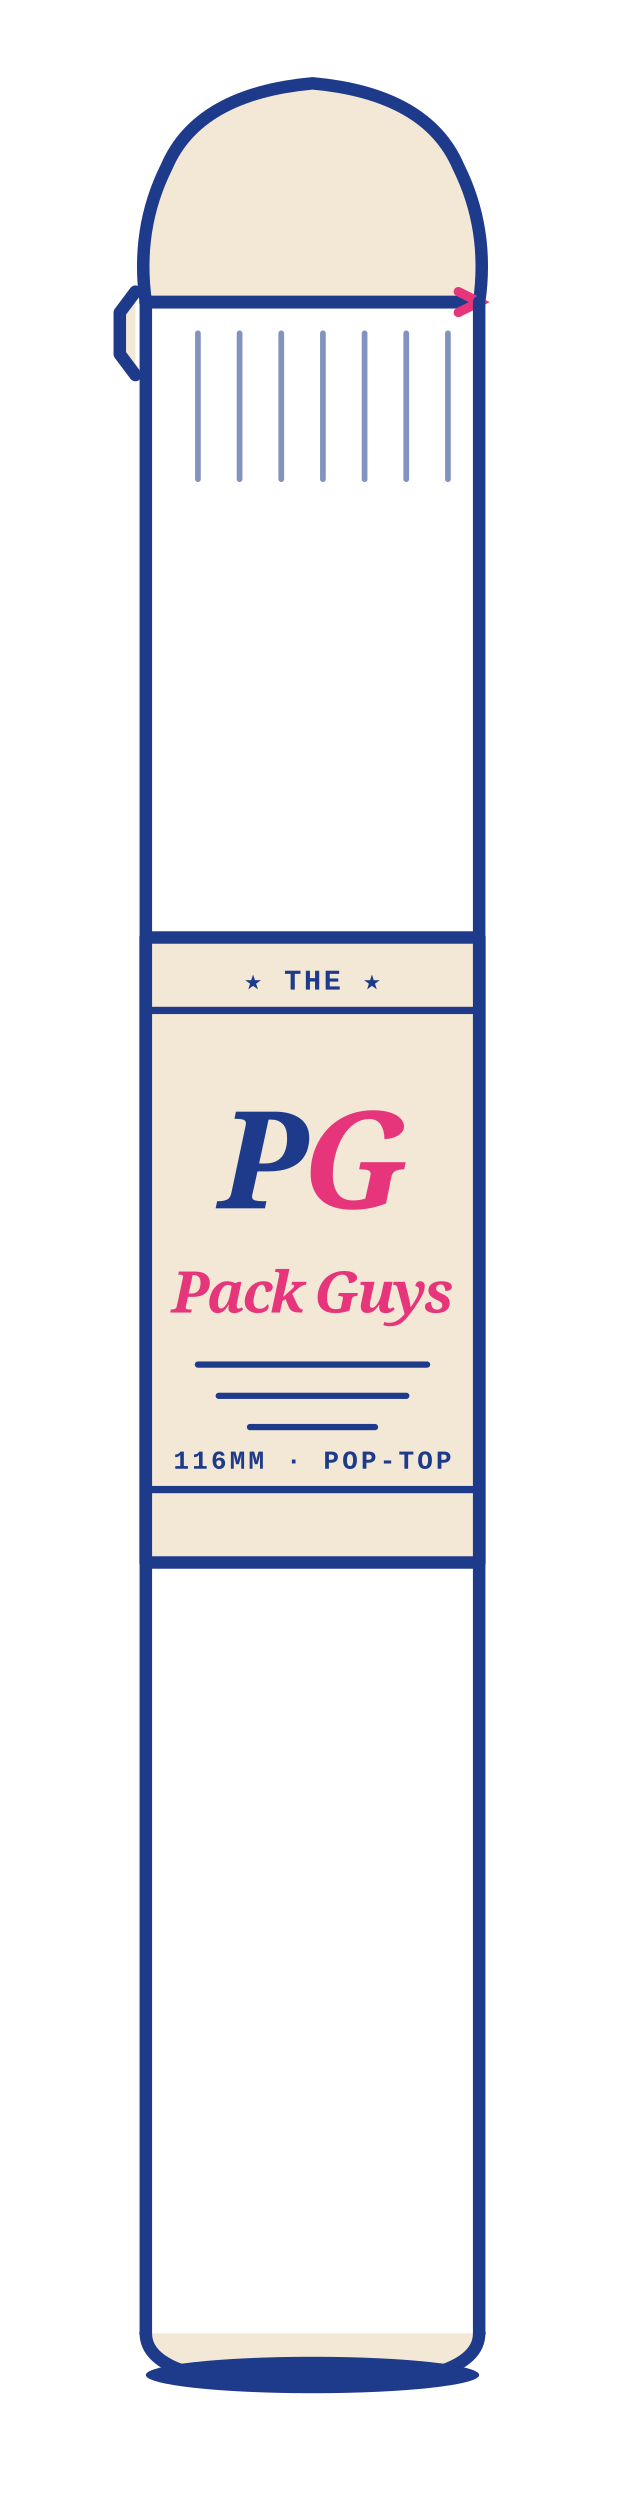
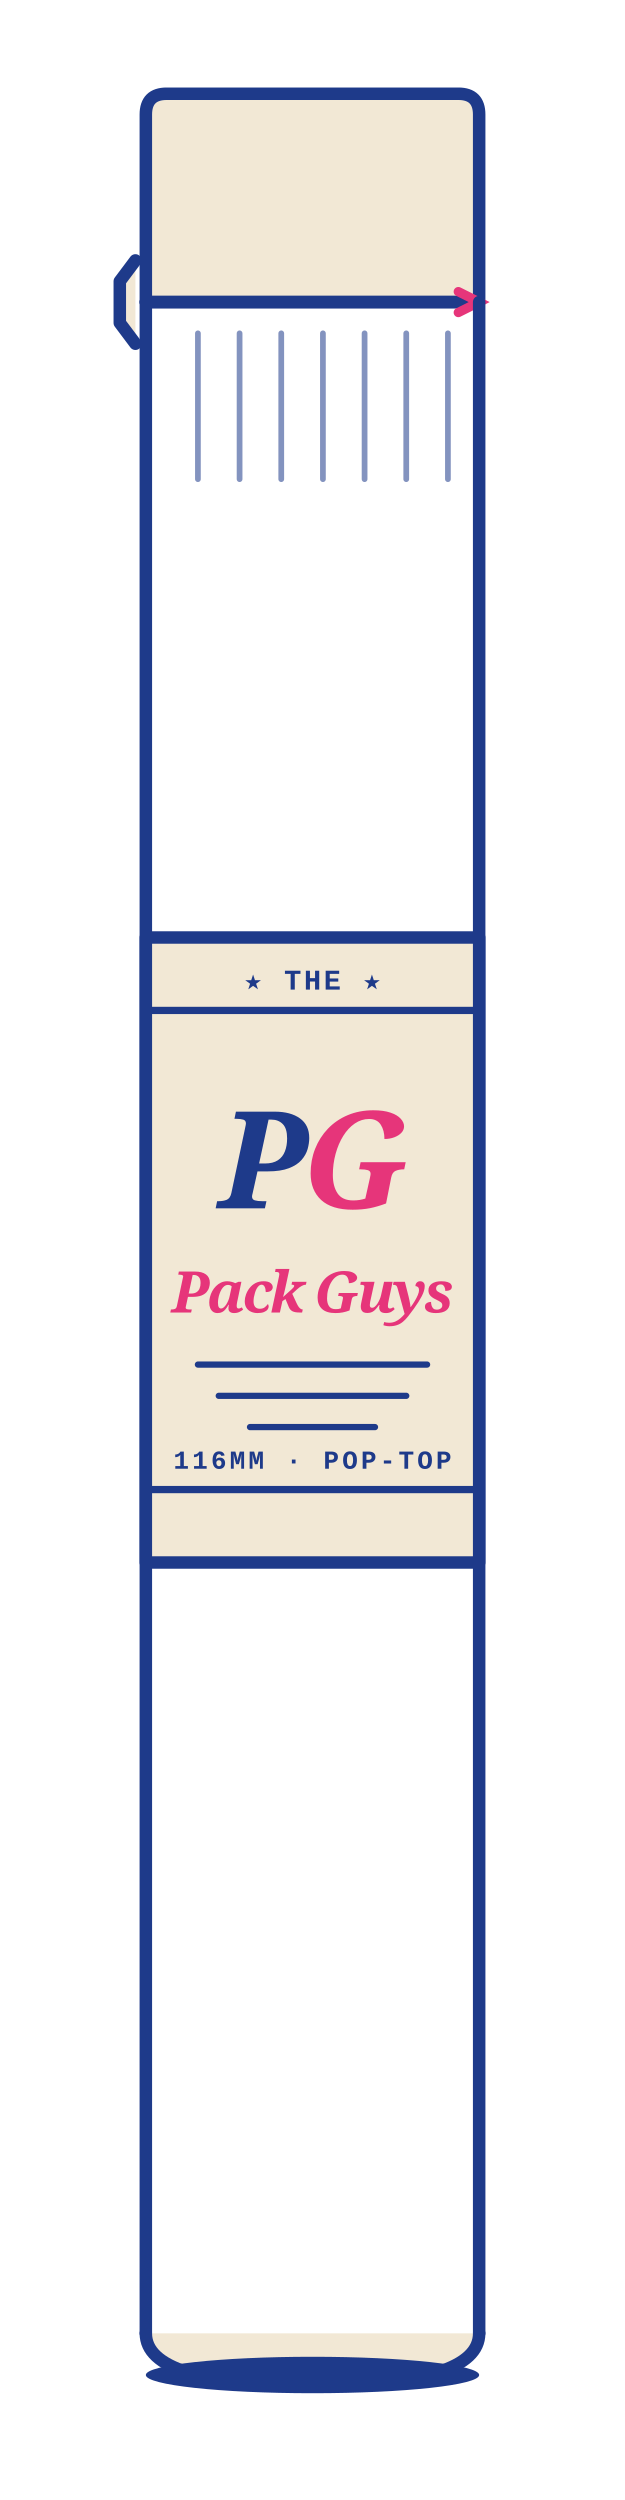
<svg xmlns="http://www.w3.org/2000/svg" viewBox="0 0 120 480" role="img" aria-label="116mm hinged pop-top preroll tube outline">
  <defs>
    <style>
      .t-line { fill: none; stroke: #1E3A8A; stroke-width: 2.4; stroke-linecap: round; stroke-linejoin: round; }
      .t-fine { fill: none; stroke: #1E3A8A; stroke-width: 1.4; stroke-linecap: round; }
      .t-rib { fill: none; stroke: #1E3A8A; stroke-width: 1.1; stroke-linecap: round; }
      .t-paper { fill: #F2E8D5; }
      .t-cobalt { fill: #1E3A8A; }
    </style>
  </defs>
-   <path d="M 28 58 Q 26 44 32 32 Q 38 18 60 16 Q 82 18 88 32 Q 94 44 92 58 Z" class="t-paper t-line" />
-   <path d="M 26 56 L 23 60 L 23 68 L 26 72" class="t-line t-paper" />
+   <path d="M 28 58 L 28 22 Q 28 18 32 18 L 88 18 Q 92 18 92 22 L 92 58 Z" class="t-paper t-line" />
+   <path d="M 26 50 L 23 54 L 23 62 L 26 66" class="t-line t-paper" />
  <line x1="28" y1="58" x2="92" y2="58" stroke="#1E3A8A" stroke-width="2.4" stroke-linecap="round" />
  <path d="M 88 56 L 92 58 L 88 60" stroke="#E6357A" stroke-width="1.8" fill="none" stroke-linecap="round" />
  <g class="t-rib" opacity="0.55">
    <line x1="38" y1="64" x2="38" y2="92" />
    <line x1="46" y1="64" x2="46" y2="92" />
    <line x1="54" y1="64" x2="54" y2="92" />
    <line x1="62" y1="64" x2="62" y2="92" />
    <line x1="70" y1="64" x2="70" y2="92" />
    <line x1="78" y1="64" x2="78" y2="92" />
    <line x1="86" y1="64" x2="86" y2="92" />
  </g>
  <line x1="28" y1="58" x2="28" y2="448" class="t-line" />
  <line x1="92" y1="58" x2="92" y2="448" class="t-line" />
  <rect x="28" y="180" width="64" height="120" class="t-paper t-line" />
  <line x1="28" y1="194" x2="92" y2="194" class="t-fine" />
  <line x1="28" y1="286" x2="92" y2="286" class="t-fine" />
  <text x="60" y="190" text-anchor="middle" font-family="JetBrains Mono, Courier New, monospace" font-size="5.5" font-weight="700" fill="#1E3A8A" letter-spacing="0.5">★ THE ★</text>
  <text x="42" y="232" font-family="Cooper Black Italic, Cooper Black, Georgia, serif" font-style="italic" font-weight="900" font-size="26" fill="#1E3A8A" letter-spacing="-1.5">P</text>
  <text x="58" y="232" font-family="Cooper Black Italic, Cooper Black, Georgia, serif" font-style="italic" font-weight="900" font-size="26" fill="#E6357A" letter-spacing="-1.5">G</text>
  <text x="60" y="252" text-anchor="middle" font-family="Cooper Black Italic, Cooper Black, Georgia, serif" font-style="italic" font-weight="900" font-size="11" fill="#E6357A" letter-spacing="-0.5">Pack Guys</text>
  <line x1="38" y1="262" x2="82" y2="262" stroke="#1E3A8A" stroke-width="1.2" stroke-linecap="round" />
  <line x1="42" y1="268" x2="78" y2="268" stroke="#1E3A8A" stroke-width="1.2" stroke-linecap="round" />
  <line x1="48" y1="274" x2="72" y2="274" stroke="#1E3A8A" stroke-width="1.2" stroke-linecap="round" />
  <text x="60" y="282" text-anchor="middle" font-family="JetBrains Mono, Courier New, monospace" font-size="5" font-weight="700" fill="#1E3A8A" letter-spacing="0.6">116MM · POP-TOP</text>
  <path d="M 28 448 Q 28 458 60 458 Q 92 458 92 448" class="t-paper t-line" />
  <ellipse cx="60" cy="456" rx="32" ry="3.5" class="t-cobalt" />
</svg>
